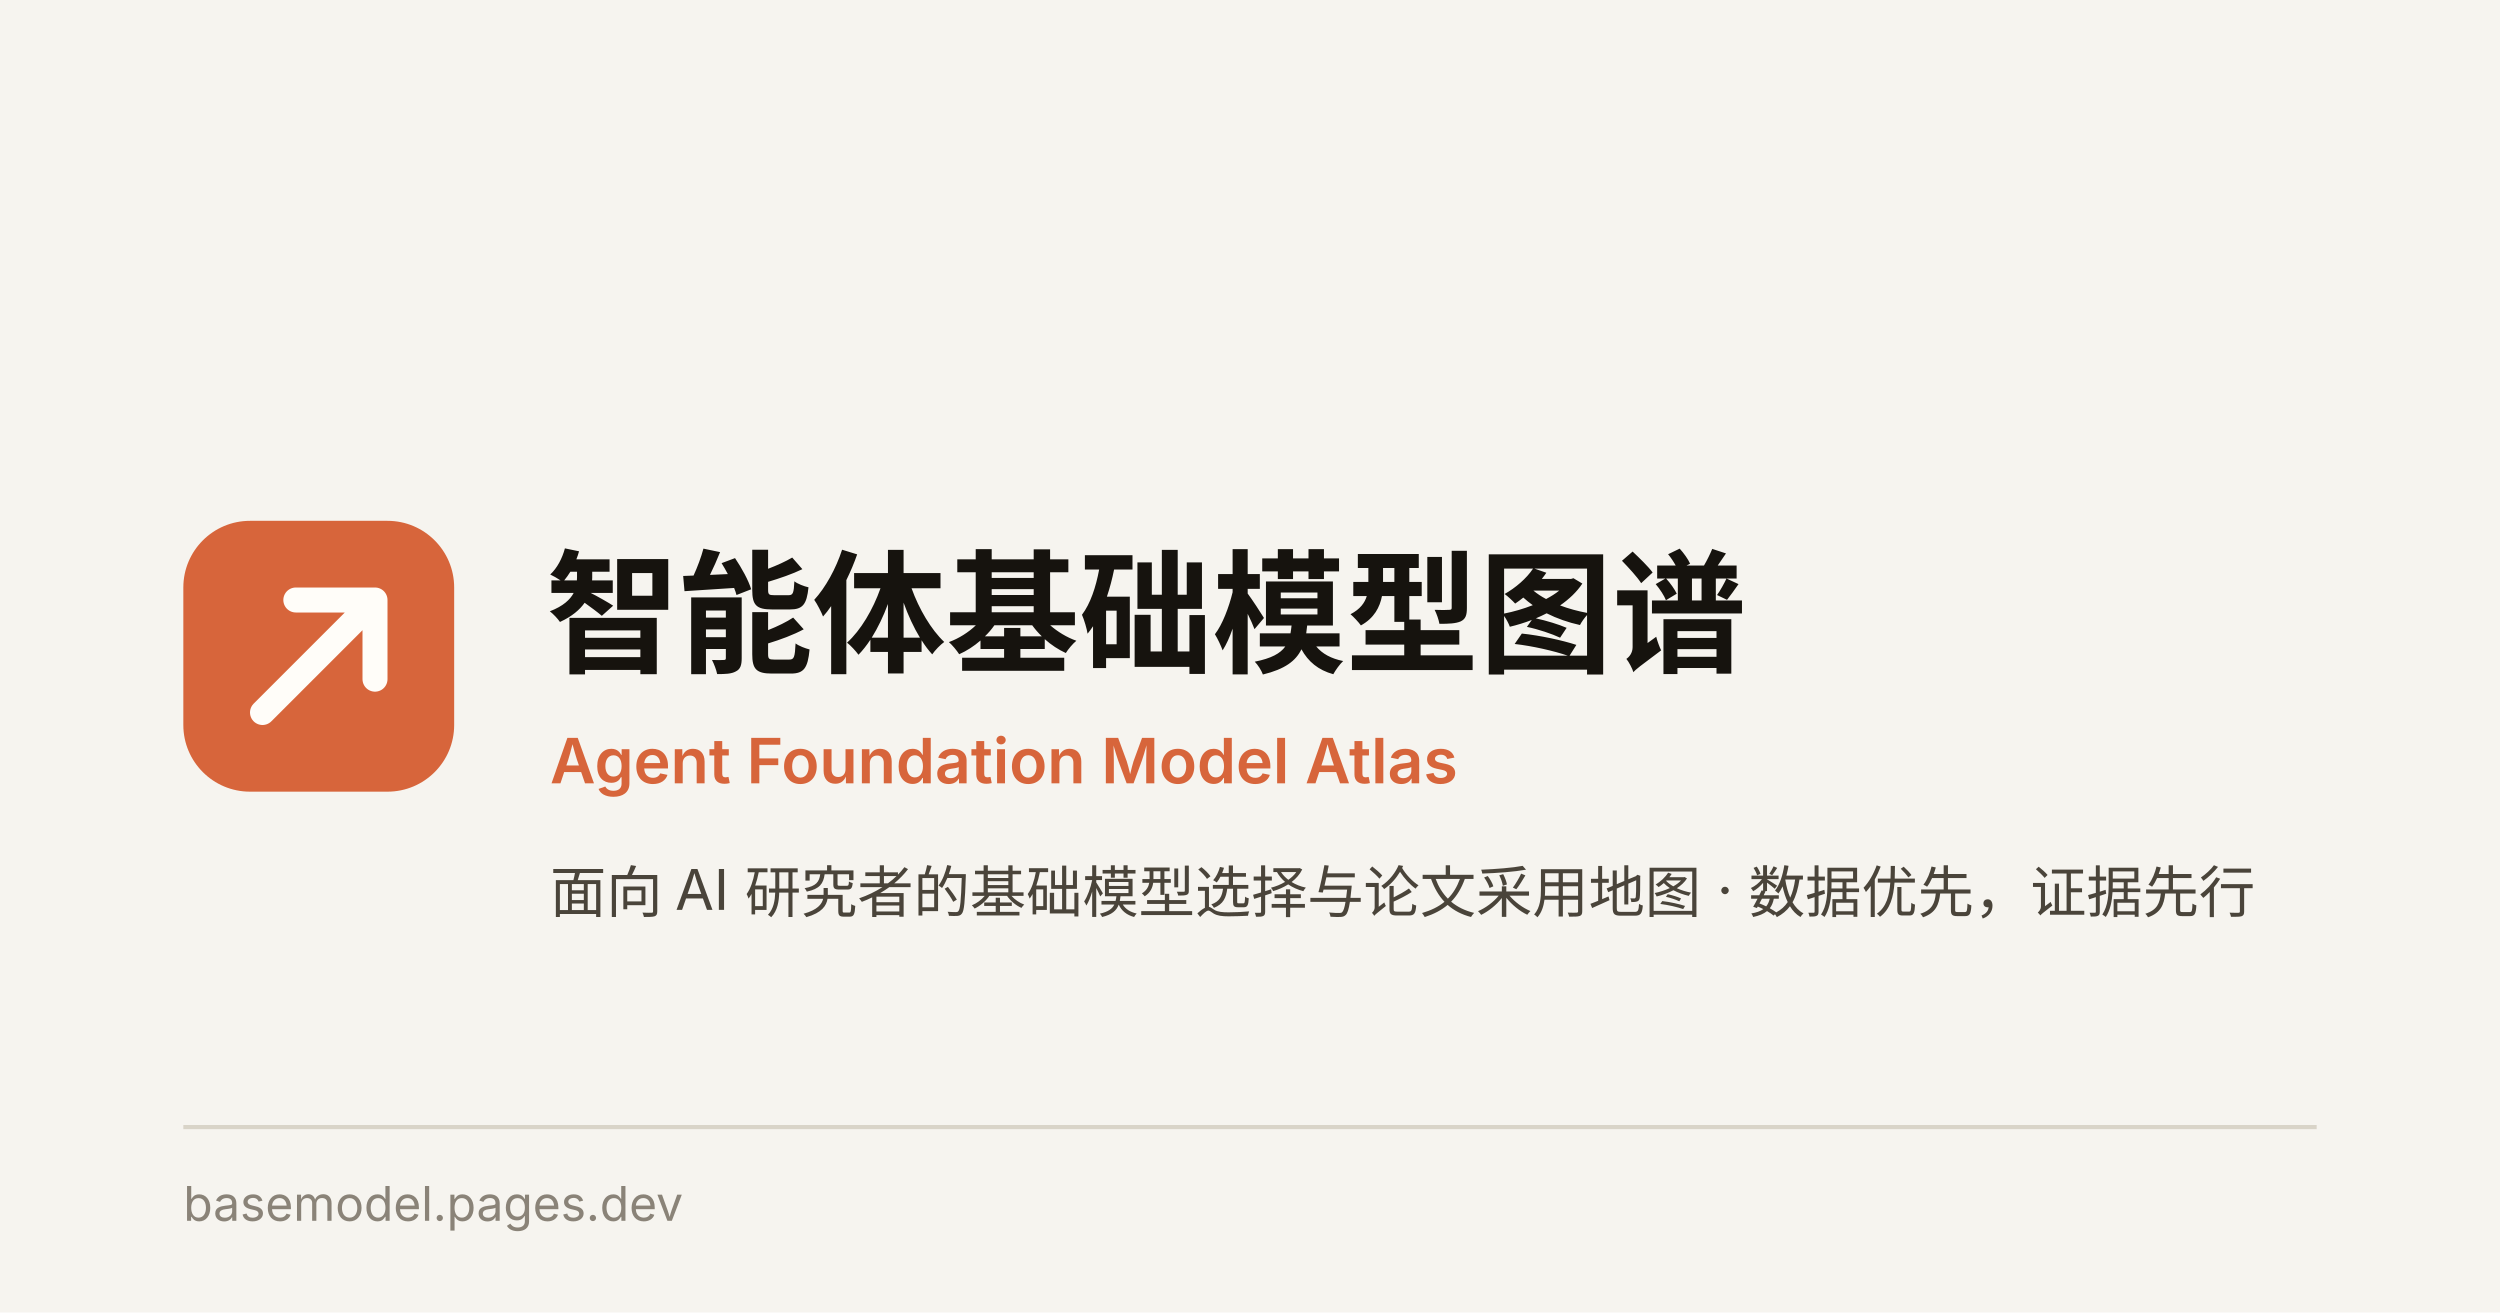
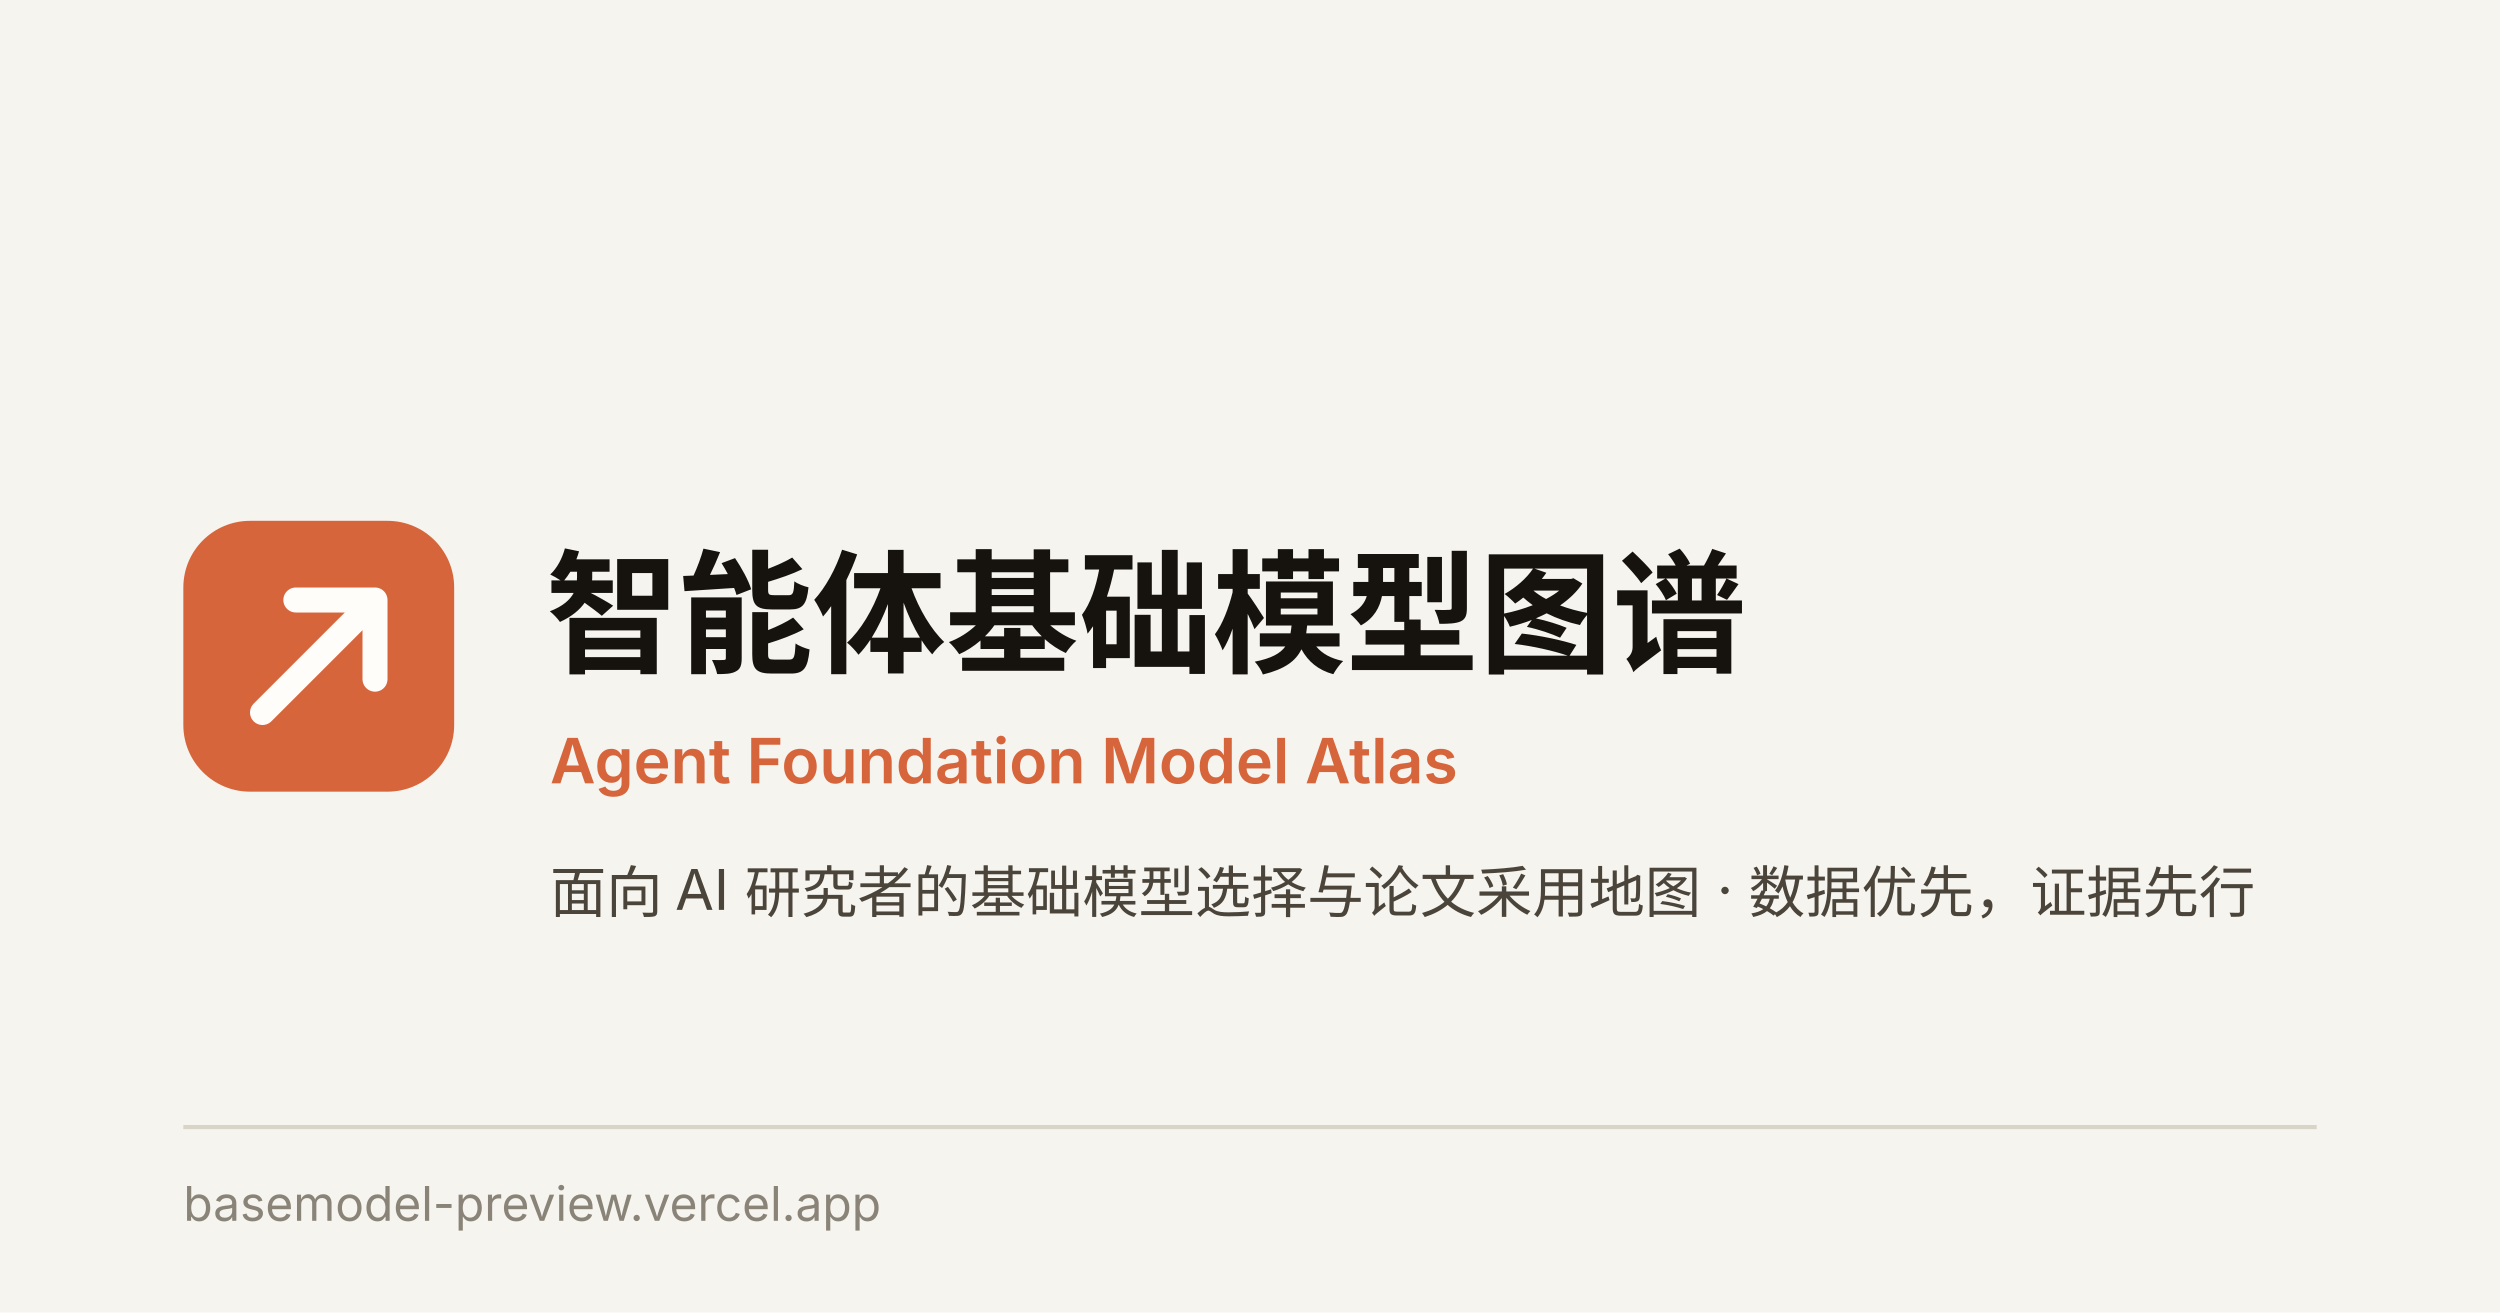
<svg xmlns="http://www.w3.org/2000/svg" width="1200" height="630" viewBox="0 0 1200 630">
  <rect width="1200" height="630" fill="#f6f4ef" />
  <rect width="1200" height="630" fill="none" />
  <g transform="translate(88,250)">
    <rect width="130" height="130" rx="32" fill="#d7653b" />
    <path d="M38 92 92 38 M54 38h38v38" fill="none" stroke="#fffdf9" stroke-width="12" stroke-linecap="round" stroke-linejoin="round" />
  </g>
  <text x="262" y="318" font-family="ui-sans-serif, system-ui, -apple-system, 'Segoe UI', sans-serif" font-size="64" font-weight="700" fill="#16130e">智能体基础模型图谱</text>
  <text x="264" y="376" font-family="ui-sans-serif, system-ui, -apple-system, 'Segoe UI', sans-serif" font-size="30" font-weight="600" fill="#d7653b">Agent Foundation Model Atlas</text>
  <text x="264" y="438" font-family="ui-sans-serif, system-ui, -apple-system, 'Segoe UI', sans-serif" font-size="27" fill="#4a443a">面向 AI 研究者的基础模型选择与论文采用地图 · 数据优先，证据先行</text>
  <rect x="88" y="540" width="1024" height="2" fill="#d9d4c8" />
-   <text x="88" y="586" font-family="ui-sans-serif, system-ui, -apple-system, 'Segoe UI', sans-serif" font-size="23" fill="#8a8378">basemodel.pages.dev</text>
+   <text x="88" y="586" font-family="ui-sans-serif, system-ui, -apple-system, 'Segoe UI', sans-serif" font-size="23" fill="#8a8378">basemodel-preview.vercel.app</text>
</svg>
